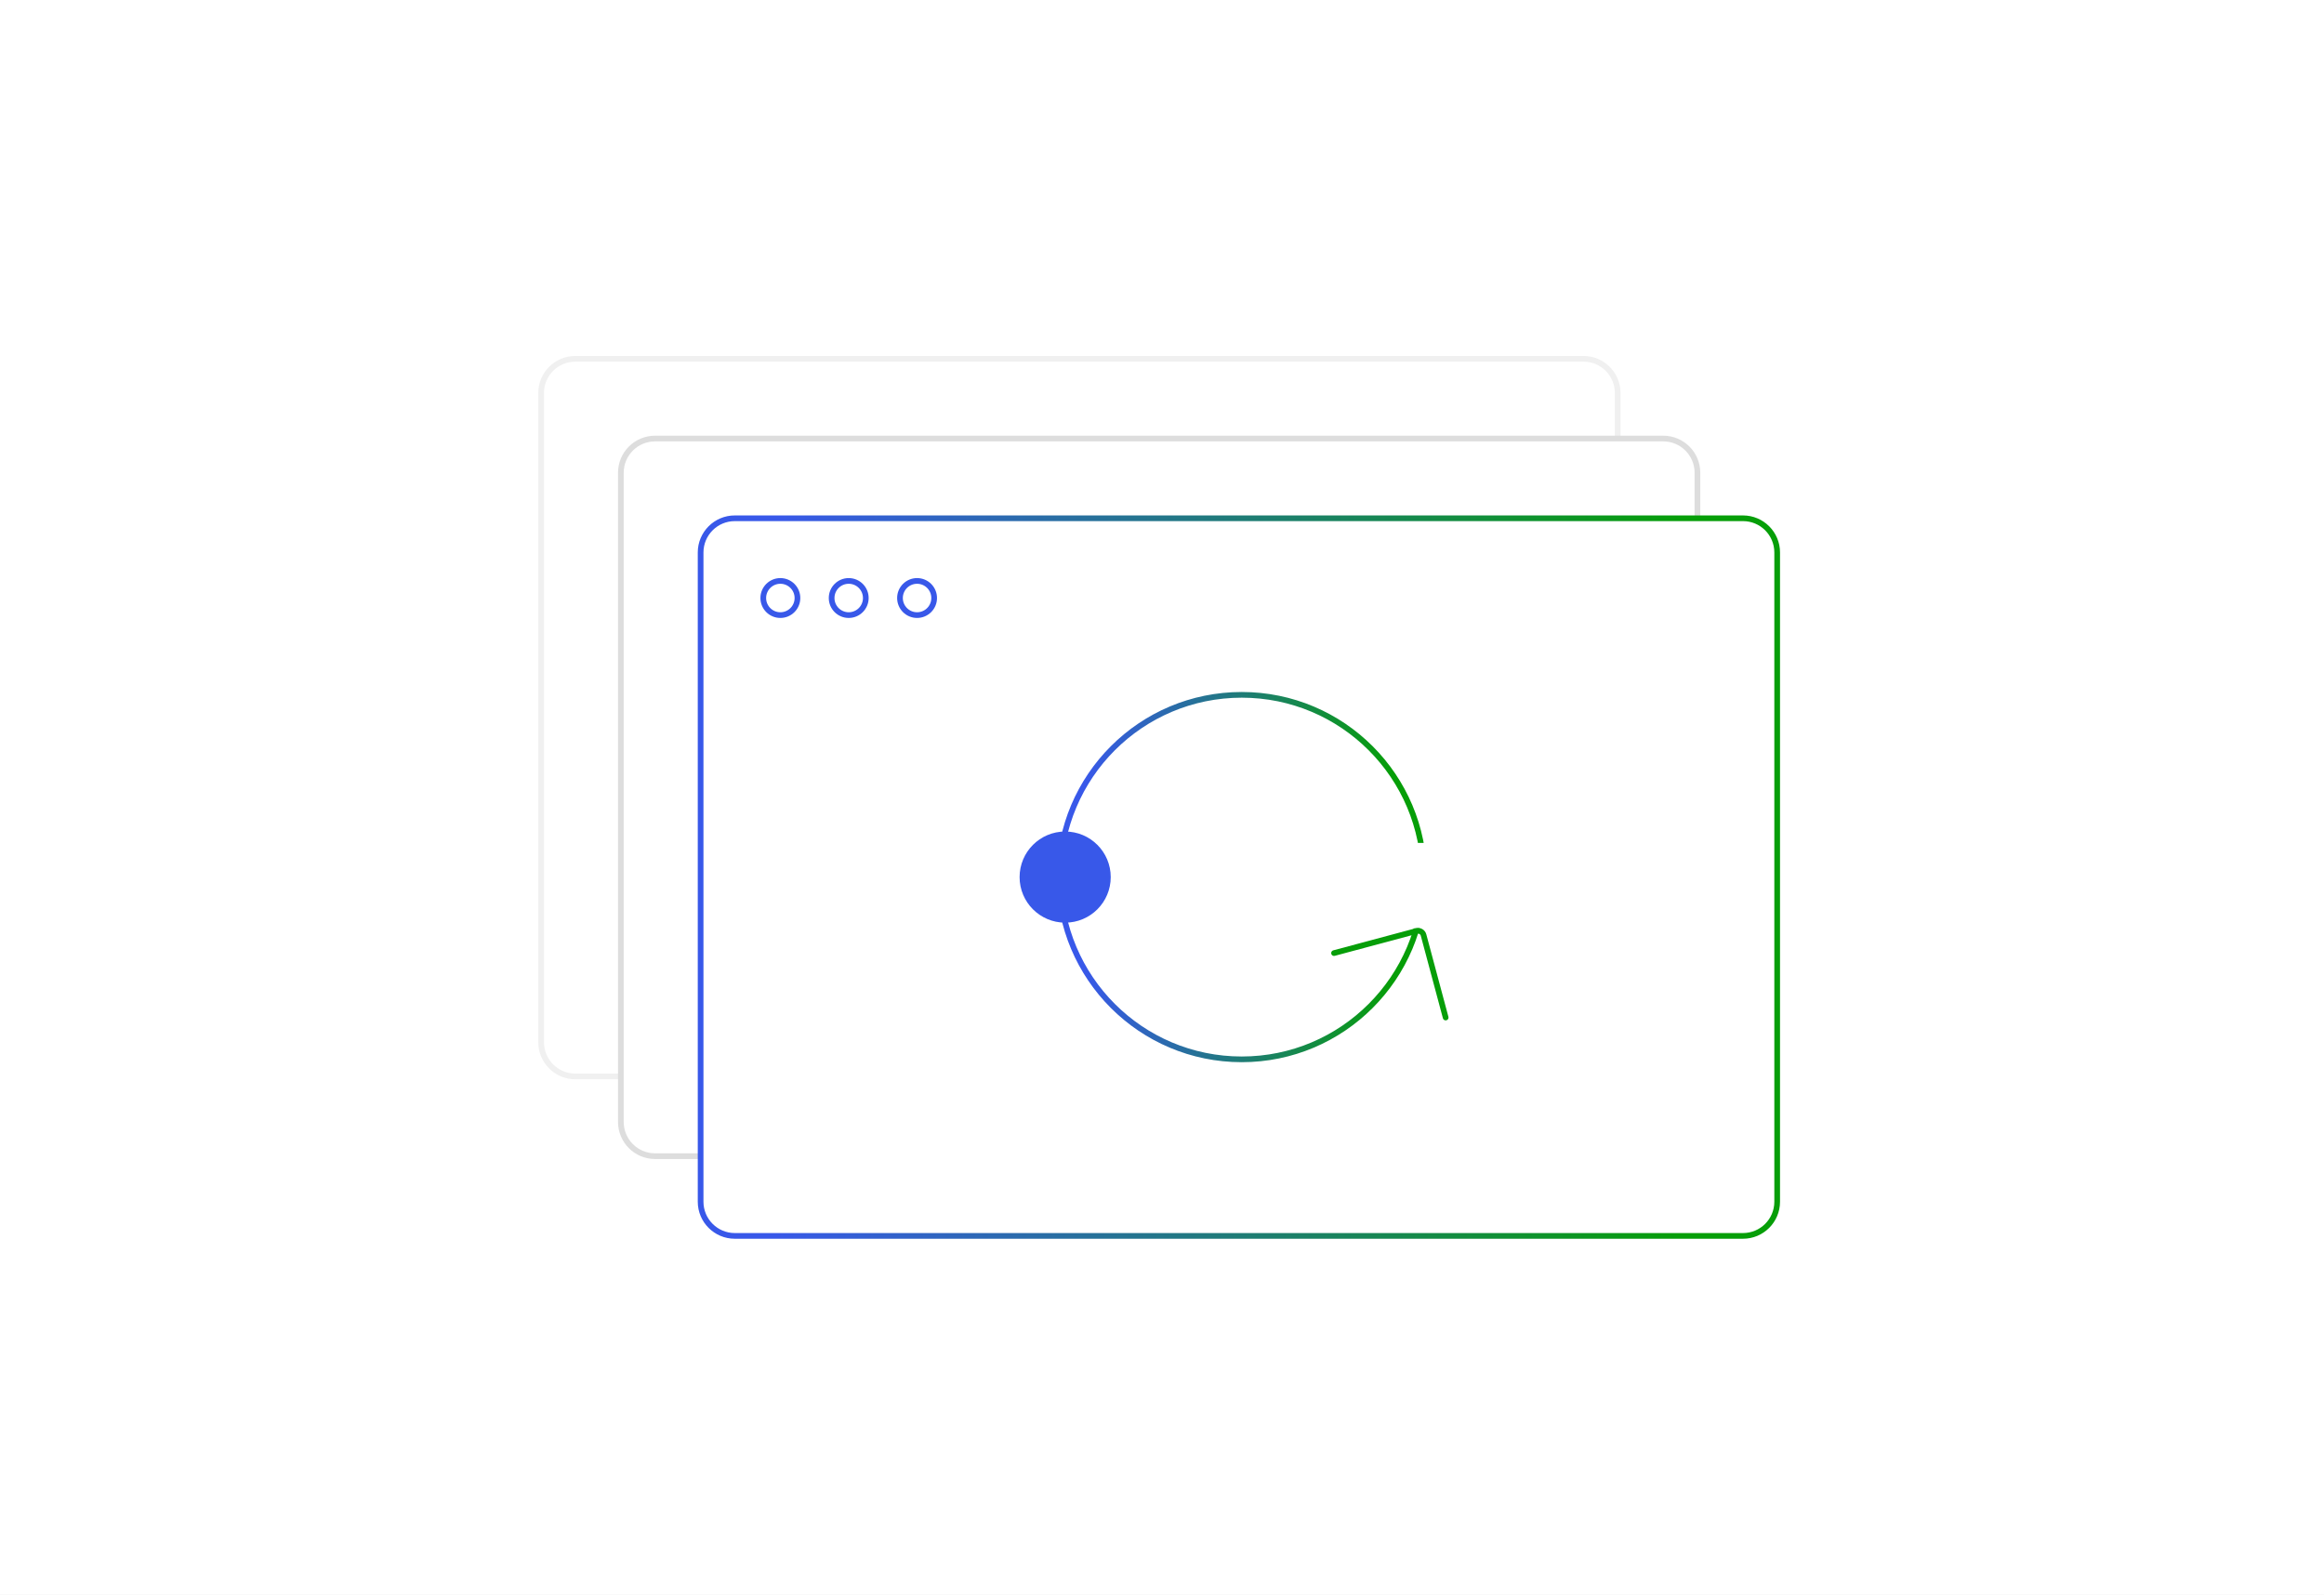
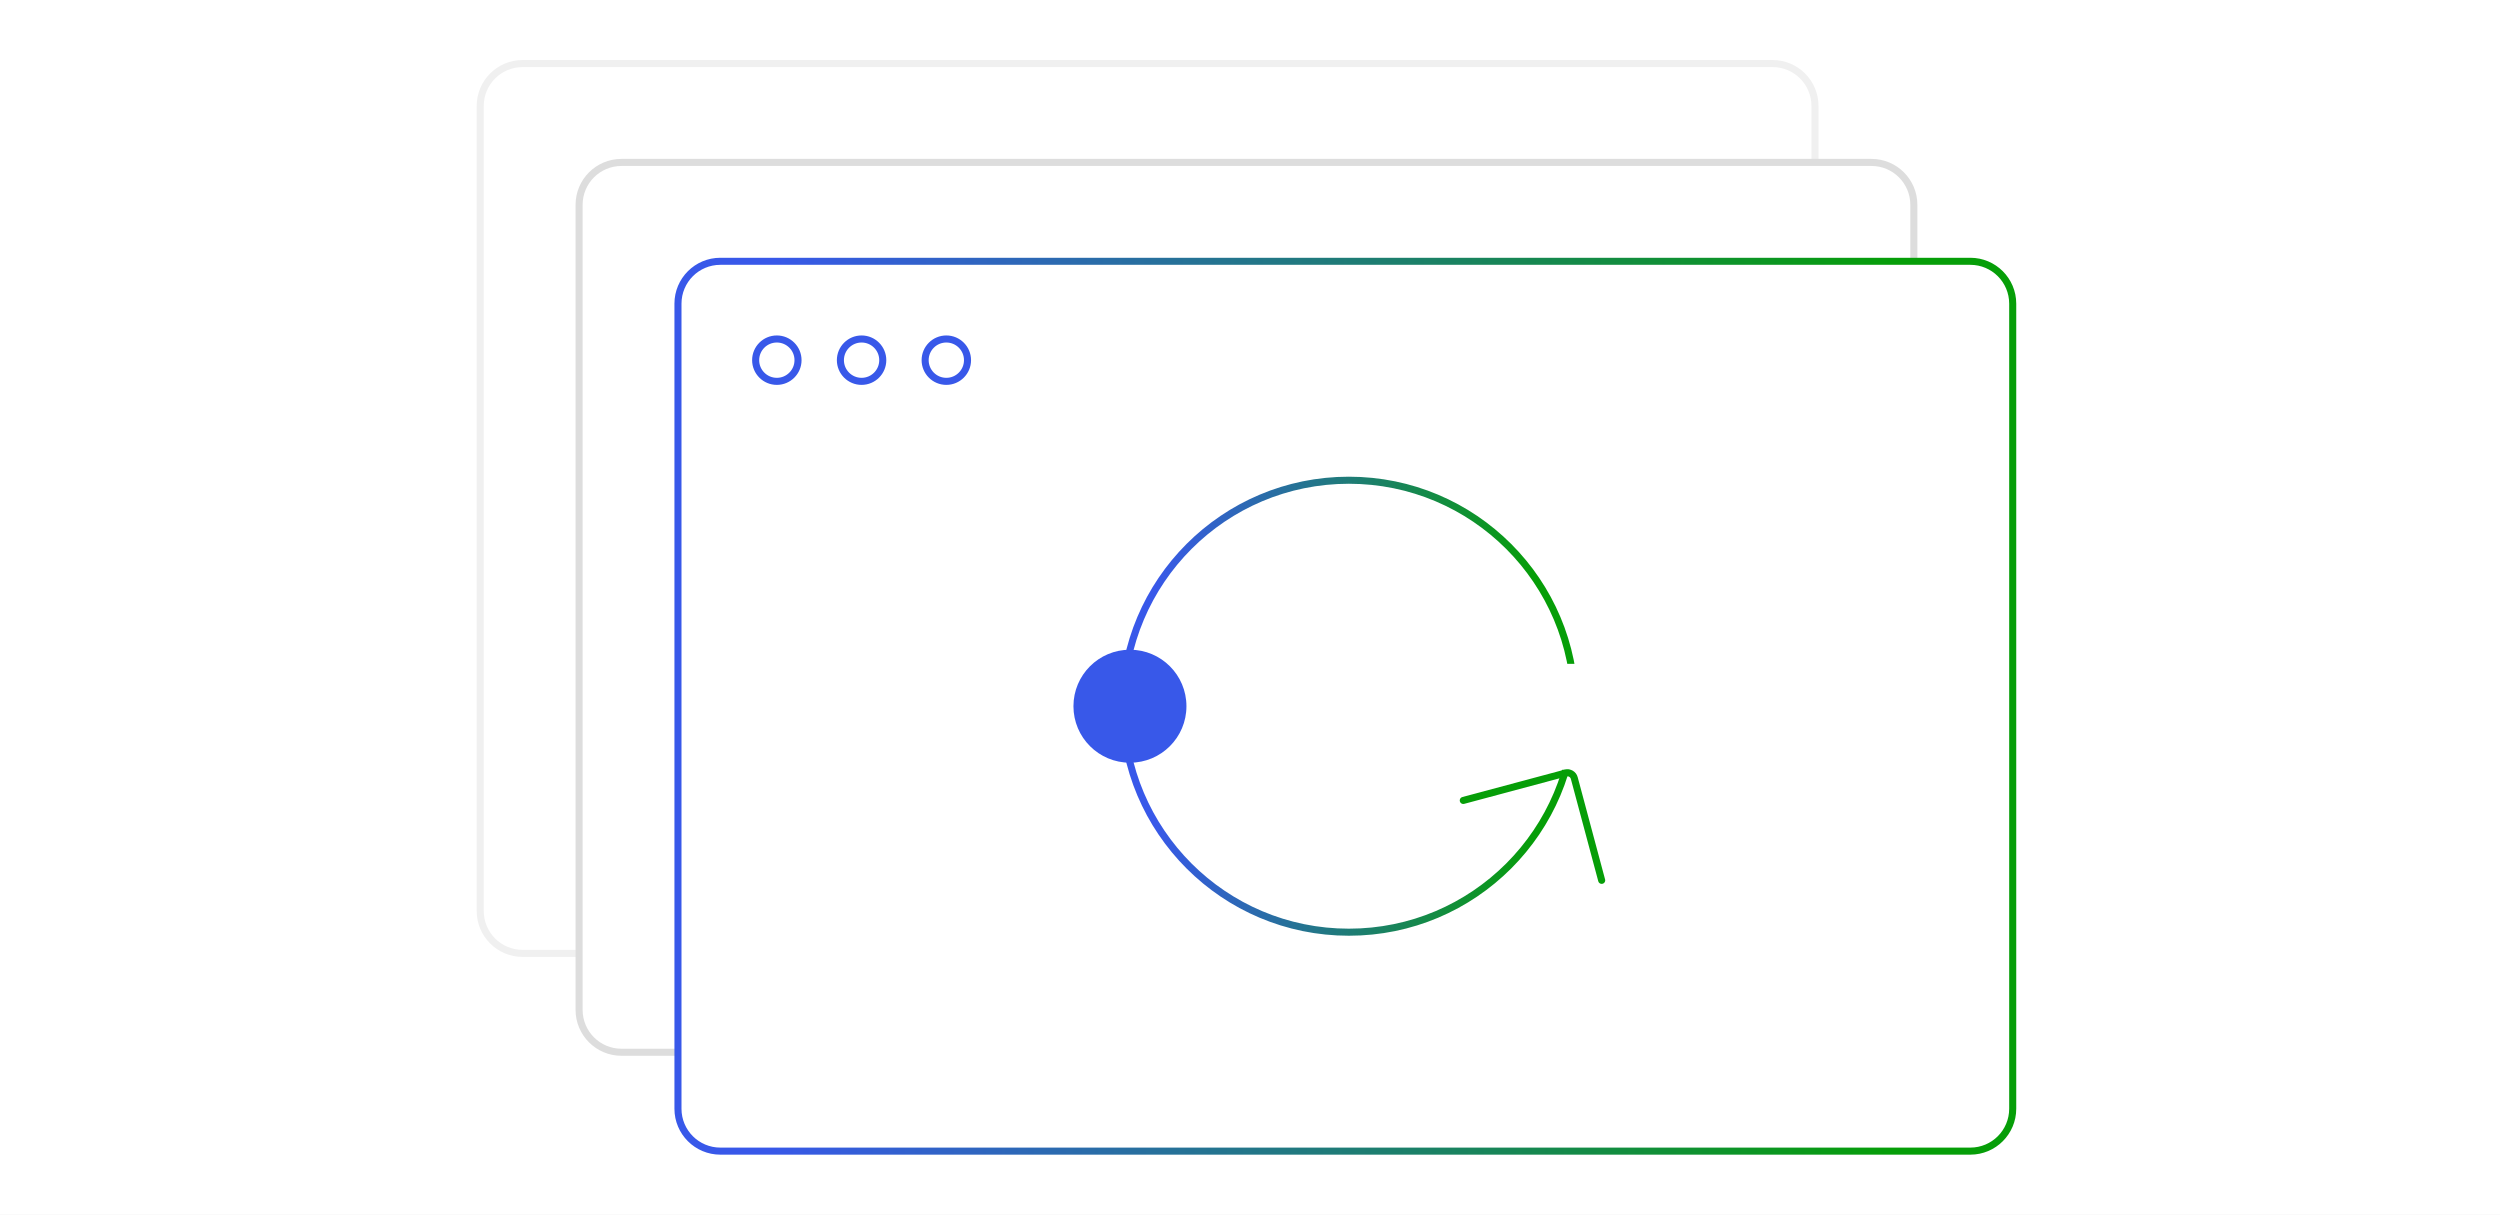
- <svg xmlns="http://www.w3.org/2000/svg" width="408" height="280" viewBox="0 0 408 280" fill="none">
-   <rect width="408" height="280" fill="white" />
-   <rect x="95" y="63" width="189" height="126" rx="6" fill="white" stroke="#F0F0F0" />
-   <rect x="109" y="77" width="189" height="126" rx="6" fill="white" stroke="#DDDDDD" />
-   <rect x="123" y="91" width="189" height="126" rx="6" fill="white" stroke="url(#paint0_linear_5621_10723)" />
-   <circle cx="137" cy="105" r="3" stroke="#3858E9" />
-   <circle cx="149" cy="105" r="3" stroke="#3858E9" />
-   <circle cx="161" cy="105" r="3" stroke="#3858E9" />
-   <circle cx="218" cy="154" r="32" fill="white" stroke="url(#paint1_linear_5621_10723)" />
-   <circle cx="187" cy="154" r="8" fill="#3858E9" />
-   <rect x="245" y="148" width="22" height="15" fill="white" />
-   <path d="M234.202 167.343L248.691 163.46C249.225 163.318 249.773 163.634 249.916 164.168L253.798 178.656" stroke="#069E08" stroke-linecap="round" />
+ <svg xmlns="http://www.w3.org/2000/svg" width="354" height="172" viewBox="0 0 354 172" fill="none">
+   <rect width="408" height="172" transform="translate(-27)" fill="white" />
+   <rect x="68" y="9" width="189" height="126" rx="6" fill="white" stroke="#F0F0F0" />
+   <rect x="82" y="23" width="189" height="126" rx="6" fill="white" stroke="#DDDDDD" />
+   <rect x="96" y="37" width="189" height="126" rx="6" fill="white" stroke="url(#paint0_linear_6528_44432)" />
+   <circle cx="110" cy="51" r="3" stroke="#3858E9" />
+   <circle cx="122" cy="51" r="3" stroke="#3858E9" />
+   <circle cx="134" cy="51" r="3" stroke="#3858E9" />
+   <circle cx="191" cy="100" r="32" fill="white" stroke="url(#paint1_linear_6528_44432)" />
+   <circle cx="160" cy="100" r="8" fill="#3858E9" />
+   <rect x="218" y="94" width="22" height="15" fill="white" />
+   <path d="M207.202 113.343L221.691 109.46C222.225 109.318 222.773 109.634 222.916 110.168L226.798 124.656" stroke="#069E08" stroke-linecap="round" />
  <defs>
-     <linearGradient id="paint0_linear_5621_10723" x1="136.263" y1="141.4" x2="295.468" y2="142.198" gradientUnits="userSpaceOnUse">
+     <linearGradient id="paint0_linear_6528_44432" x1="109.263" y1="87.4" x2="268.468" y2="88.198" gradientUnits="userSpaceOnUse">
      <stop stop-color="#3858E9" />
      <stop offset="1" stop-color="#069E08" />
    </linearGradient>
-     <linearGradient id="paint1_linear_5621_10723" x1="190.491" y1="147.6" x2="244.402" y2="147.78" gradientUnits="userSpaceOnUse">
+     <linearGradient id="paint1_linear_6528_44432" x1="163.491" y1="93.6" x2="217.402" y2="93.78" gradientUnits="userSpaceOnUse">
      <stop stop-color="#3858E9" />
      <stop offset="1" stop-color="#069E08" />
    </linearGradient>
  </defs>
</svg>
